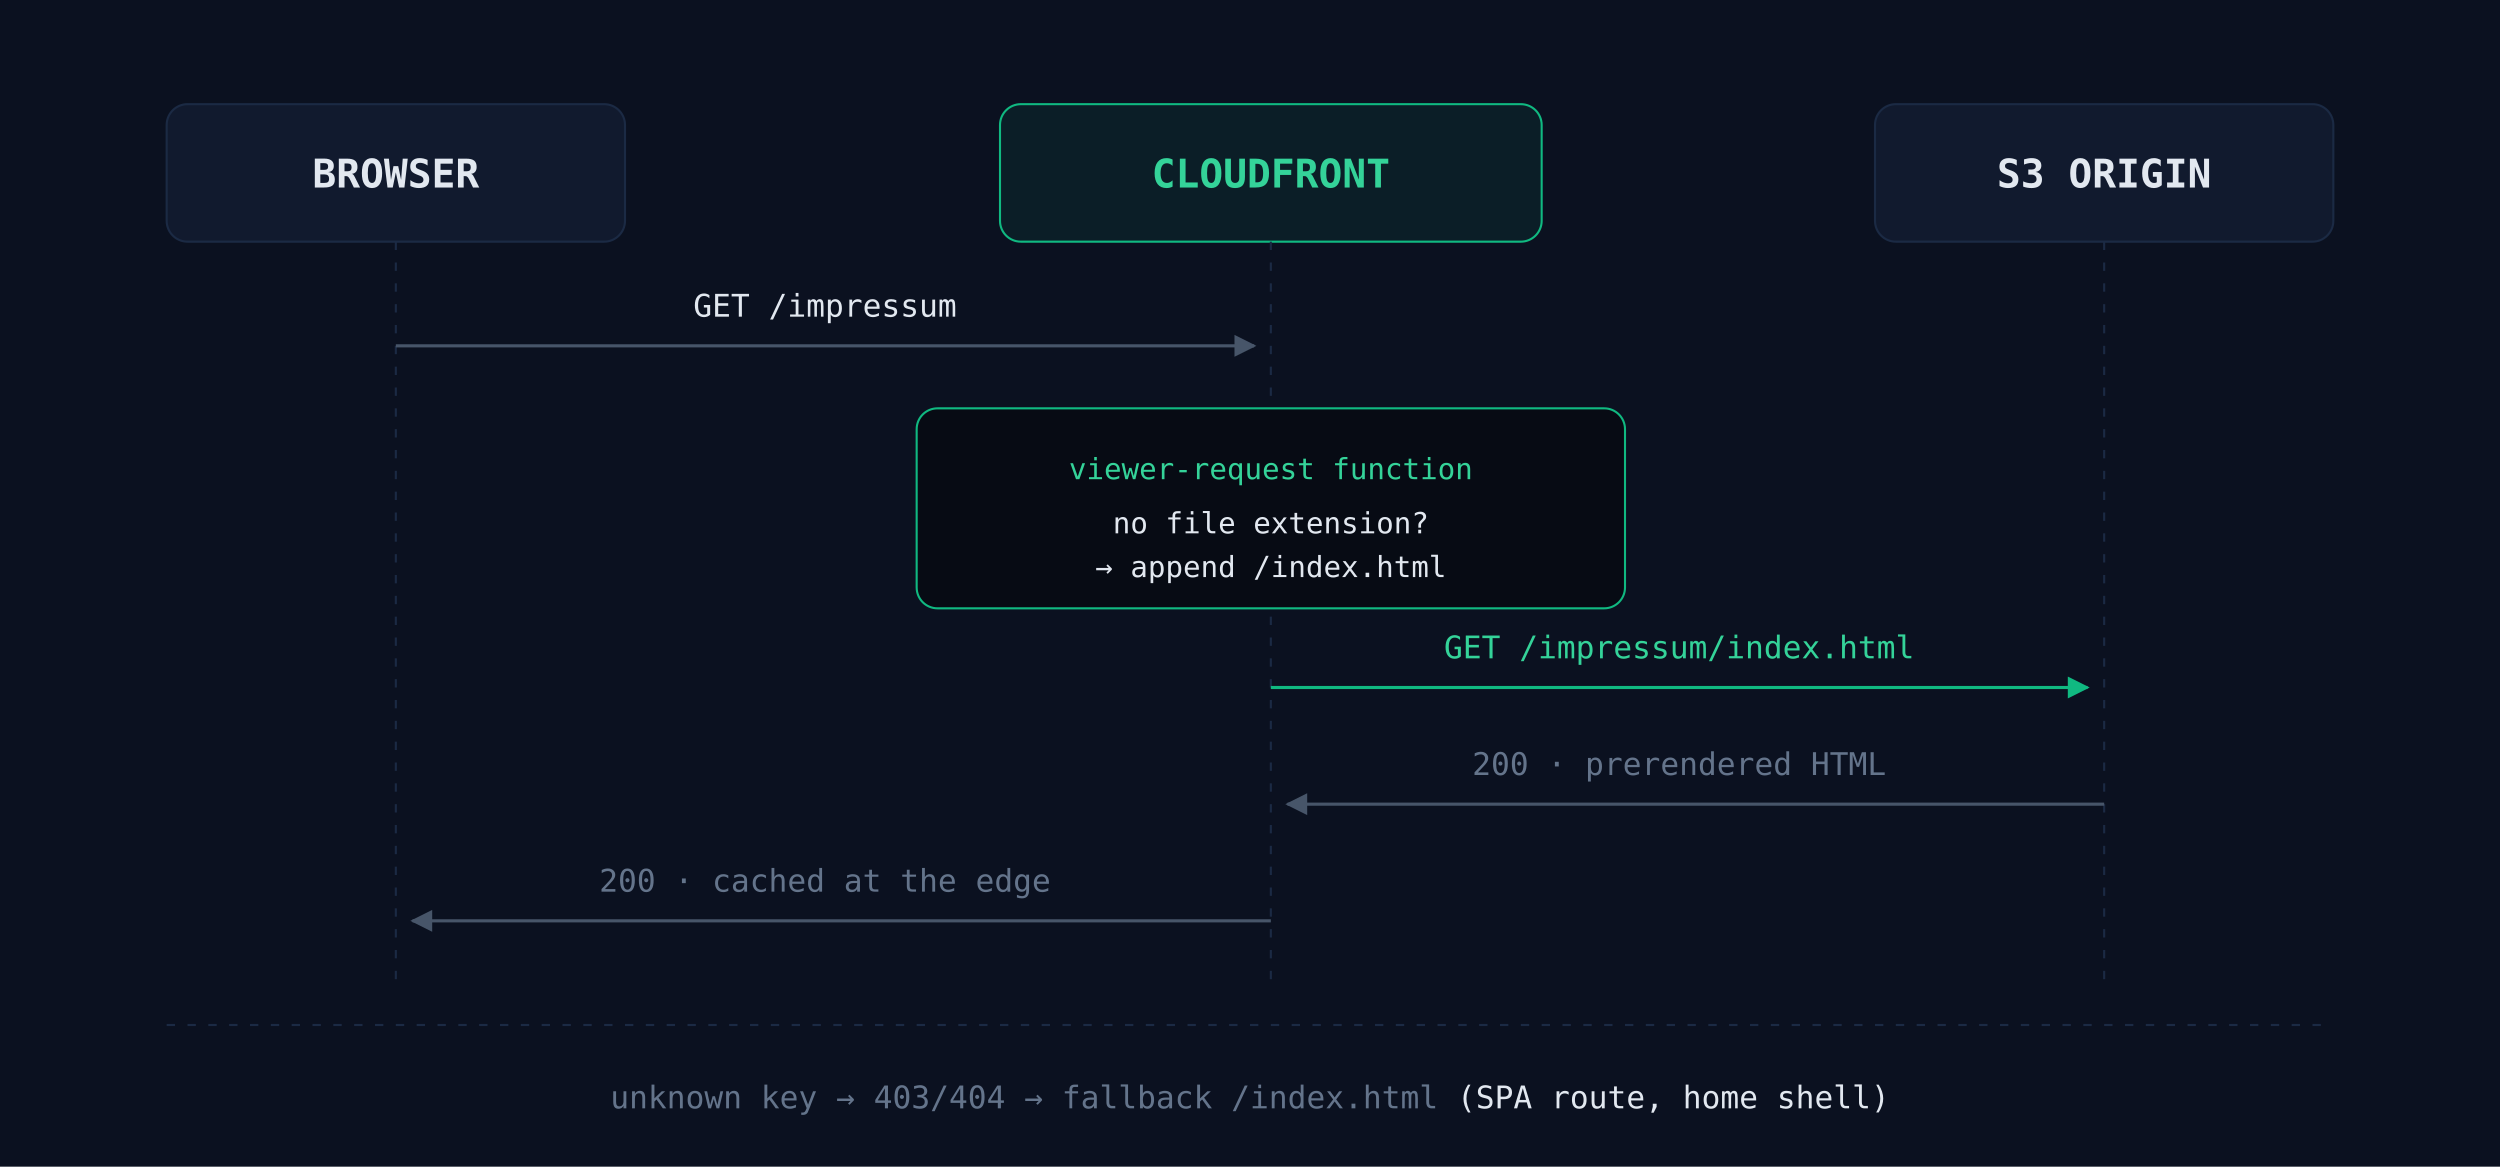
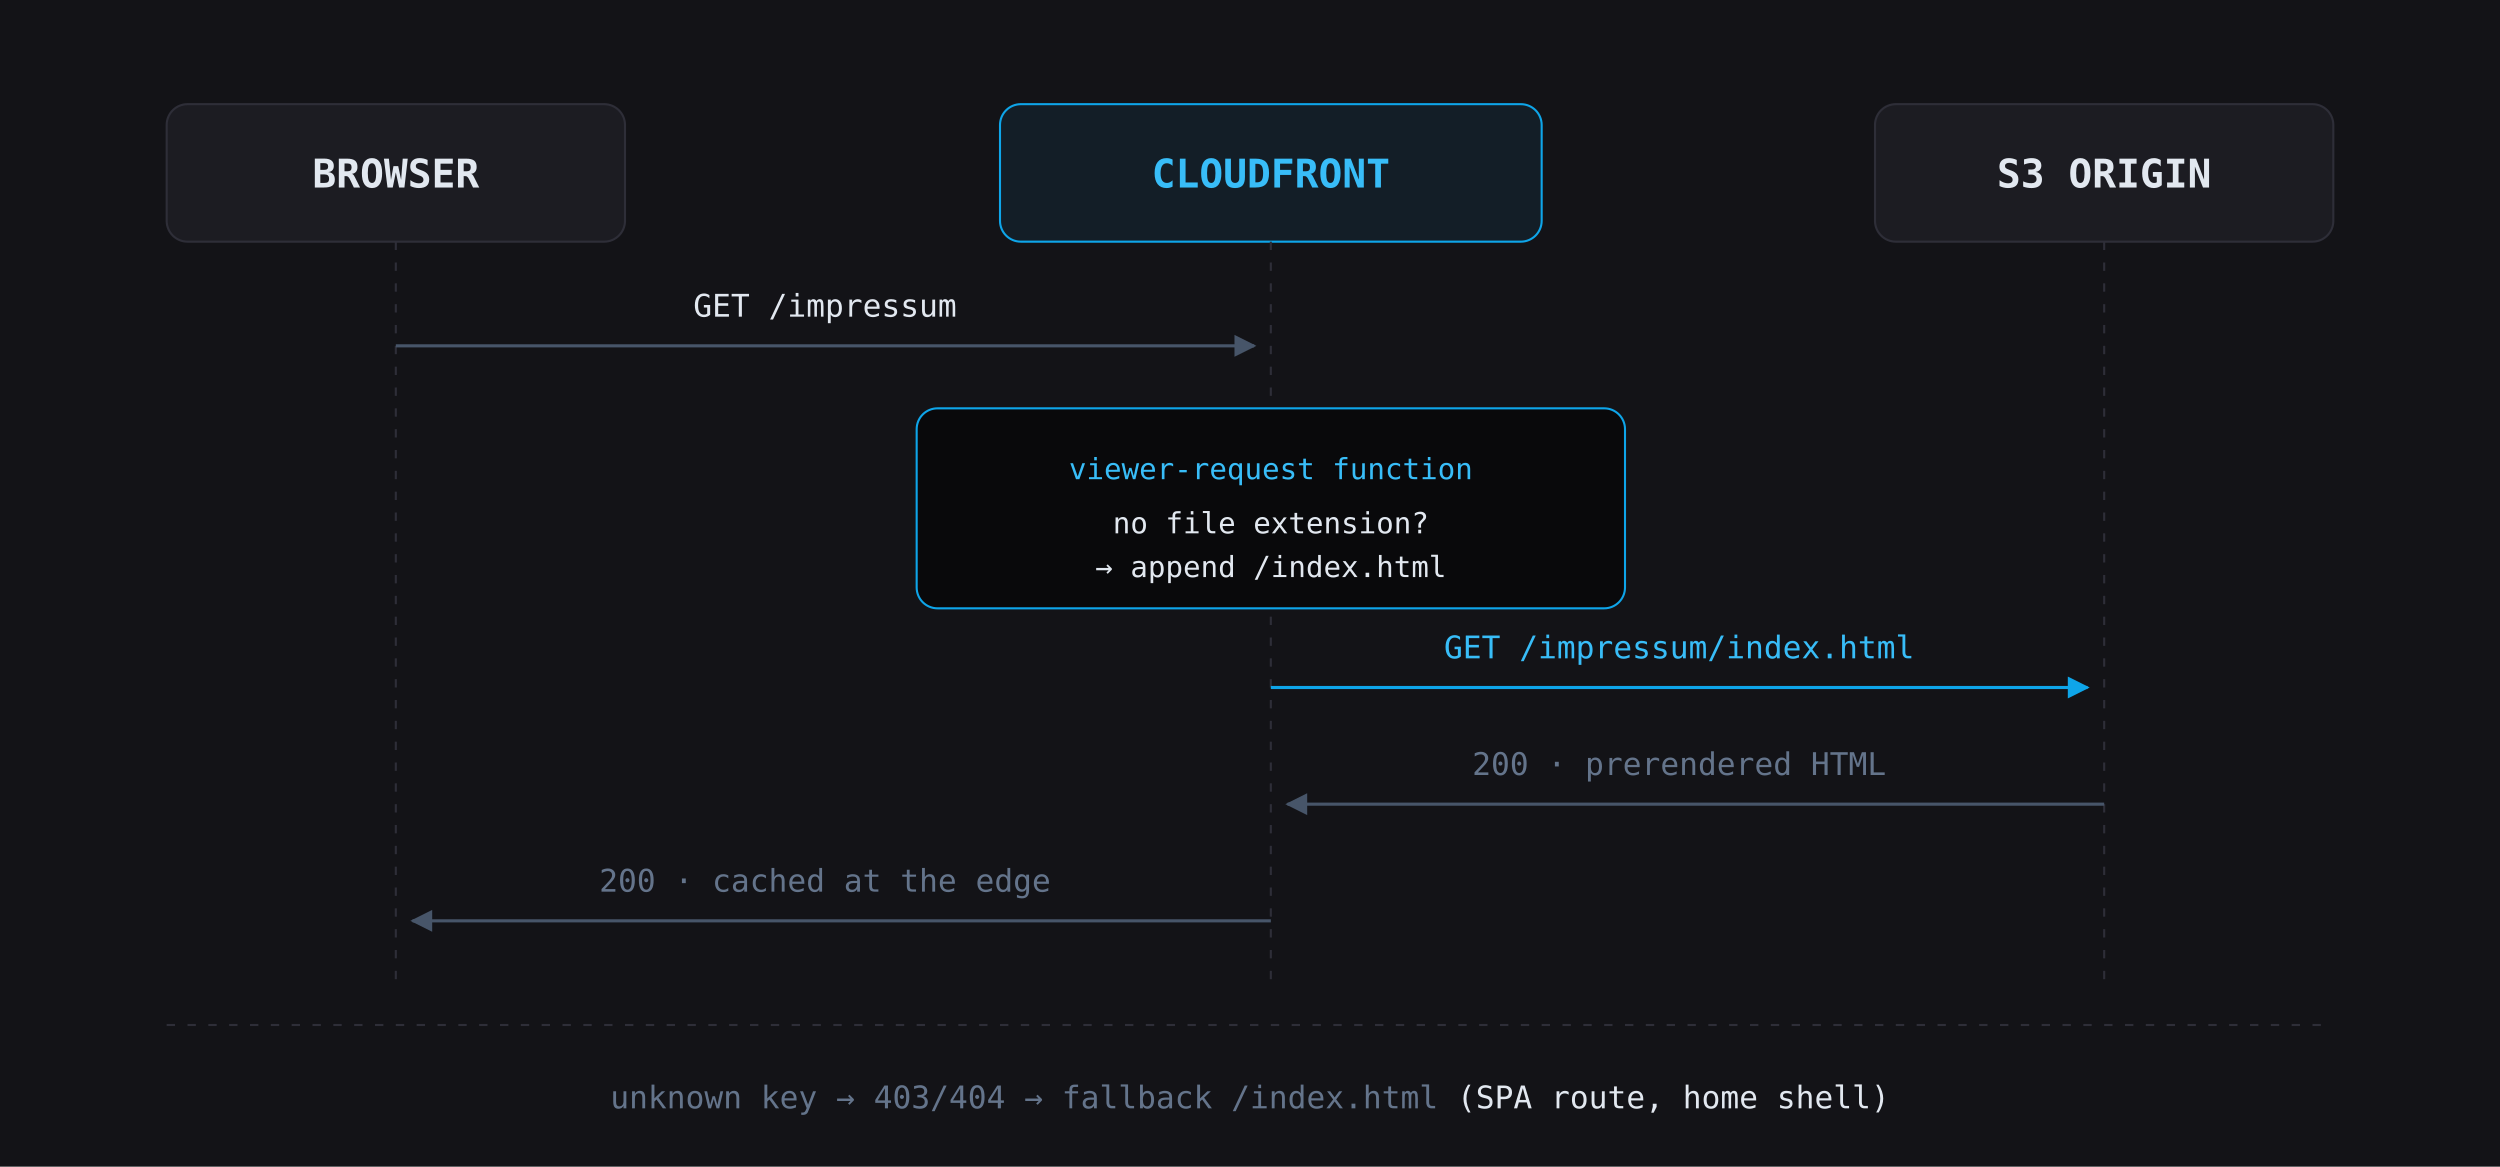
<svg xmlns="http://www.w3.org/2000/svg" viewBox="0 0 1200 560" width="1200" height="560" font-family="ui-monospace, 'Cascadia Code', Consolas, Menlo, monospace" role="img" aria-label="Sequence: the browser requests /impressum, a CloudFront function appends /index.html, S3 returns the prerendered page.">
  <defs>
    <marker id="arrow3" viewBox="0 0 10 10" refX="9" refY="5" markerWidth="7" markerHeight="7" orient="auto-start-reverse">
      <path d="M0 0 L10 5 L0 10 z" fill="#475569" />
    </marker>
    <marker id="arrow3Accent" viewBox="0 0 10 10" refX="9" refY="5" markerWidth="7" markerHeight="7" orient="auto-start-reverse">
-       <path d="M0 0 L10 5 L0 10 z" fill="#10b981" />
+       <path d="M0 0 L10 5 L0 10 z" fill="#0ea5e9" />
    </marker>
  </defs>
-   <rect width="1200" height="560" fill="#0b1120" />
-   <rect x="80" y="50" width="220" height="66" rx="10" fill="#111a2e" stroke="#1b2a44" />
+   <rect width="1200" height="560" fill="#131317" />
+   <rect x="80" y="50" width="220" height="66" rx="10" fill="#1c1c22" stroke="#2e2e38" />
  <text x="190" y="90" fill="#e2e8f0" font-size="19" font-weight="600" text-anchor="middle">BROWSER</text>
-   <rect x="480" y="50" width="260" height="66" rx="10" fill="#10b98114" stroke="#10b981" />
-   <text x="610" y="90" fill="#34d399" font-size="19" font-weight="600" text-anchor="middle">CLOUDFRONT</text>
-   <rect x="900" y="50" width="220" height="66" rx="10" fill="#111a2e" stroke="#1b2a44" />
+   <rect x="480" y="50" width="260" height="66" rx="10" fill="#0ea5e914" stroke="#0ea5e9" />
+   <text x="610" y="90" fill="#38bdf8" font-size="19" font-weight="600" text-anchor="middle">CLOUDFRONT</text>
+   <rect x="900" y="50" width="220" height="66" rx="10" fill="#1c1c22" stroke="#2e2e38" />
  <text x="1010" y="90" fill="#e2e8f0" font-size="19" font-weight="600" text-anchor="middle">S3 ORIGIN</text>
-   <line x1="190" y1="116" x2="190" y2="470" stroke="#1b2a44" stroke-dasharray="4 6" />
-   <line x1="610" y1="116" x2="610" y2="470" stroke="#1b2a44" stroke-dasharray="4 6" />
-   <line x1="1010" y1="116" x2="1010" y2="470" stroke="#1b2a44" stroke-dasharray="4 6" />
+   <line x1="190" y1="116" x2="190" y2="470" stroke="#2e2e38" stroke-dasharray="4 6" />
+   <line x1="610" y1="116" x2="610" y2="470" stroke="#2e2e38" stroke-dasharray="4 6" />
+   <line x1="1010" y1="116" x2="1010" y2="470" stroke="#2e2e38" stroke-dasharray="4 6" />
  <line x1="190" y1="166" x2="602" y2="166" stroke="#475569" stroke-width="1.5" marker-end="url(#arrow3)" />
  <text x="396" y="152" fill="#e2e8f0" font-size="15" text-anchor="middle">GET /impressum</text>
-   <rect x="440" y="196" width="340" height="96" rx="10" fill="#070b14" stroke="#10b981" />
-   <text x="610" y="230" fill="#34d399" font-size="14" text-anchor="middle">viewer-request function</text>
+   <rect x="440" y="196" width="340" height="96" rx="10" fill="#09090b" stroke="#0ea5e9" />
+   <text x="610" y="230" fill="#38bdf8" font-size="14" text-anchor="middle">viewer-request function</text>
  <text x="610" y="256" fill="#e2e8f0" font-size="14" text-anchor="middle">no file extension?</text>
  <text x="610" y="277" fill="#e2e8f0" font-size="14" text-anchor="middle">→ append /index.html</text>
-   <line x1="610" y1="330" x2="1002" y2="330" stroke="#10b981" stroke-width="1.5" marker-end="url(#arrow3Accent)" />
-   <text x="806" y="316" fill="#34d399" font-size="15" text-anchor="middle">GET /impressum/index.html</text>
+   <line x1="610" y1="330" x2="1002" y2="330" stroke="#0ea5e9" stroke-width="1.5" marker-end="url(#arrow3Accent)" />
+   <text x="806" y="316" fill="#38bdf8" font-size="15" text-anchor="middle">GET /impressum/index.html</text>
  <line x1="1010" y1="386" x2="618" y2="386" stroke="#475569" stroke-width="1.5" marker-end="url(#arrow3)" />
  <text x="806" y="372" fill="#64748b" font-size="15" text-anchor="middle">200 · prerendered HTML</text>
  <line x1="610" y1="442" x2="198" y2="442" stroke="#475569" stroke-width="1.5" marker-end="url(#arrow3)" />
  <text x="396" y="428" fill="#64748b" font-size="15" text-anchor="middle">200 · cached at the edge</text>
-   <line x1="80" y1="492" x2="1120" y2="492" stroke="#1b2a44" stroke-dasharray="4 6" />
+   <line x1="80" y1="492" x2="1120" y2="492" stroke="#2e2e38" stroke-dasharray="4 6" />
  <text x="600" y="532" fill="#64748b" font-size="15" text-anchor="middle">unknown key → 403/404 → fallback /index.html <tspan fill="#e2e8f0">(SPA route, home shell)</tspan>
  </text>
</svg>
